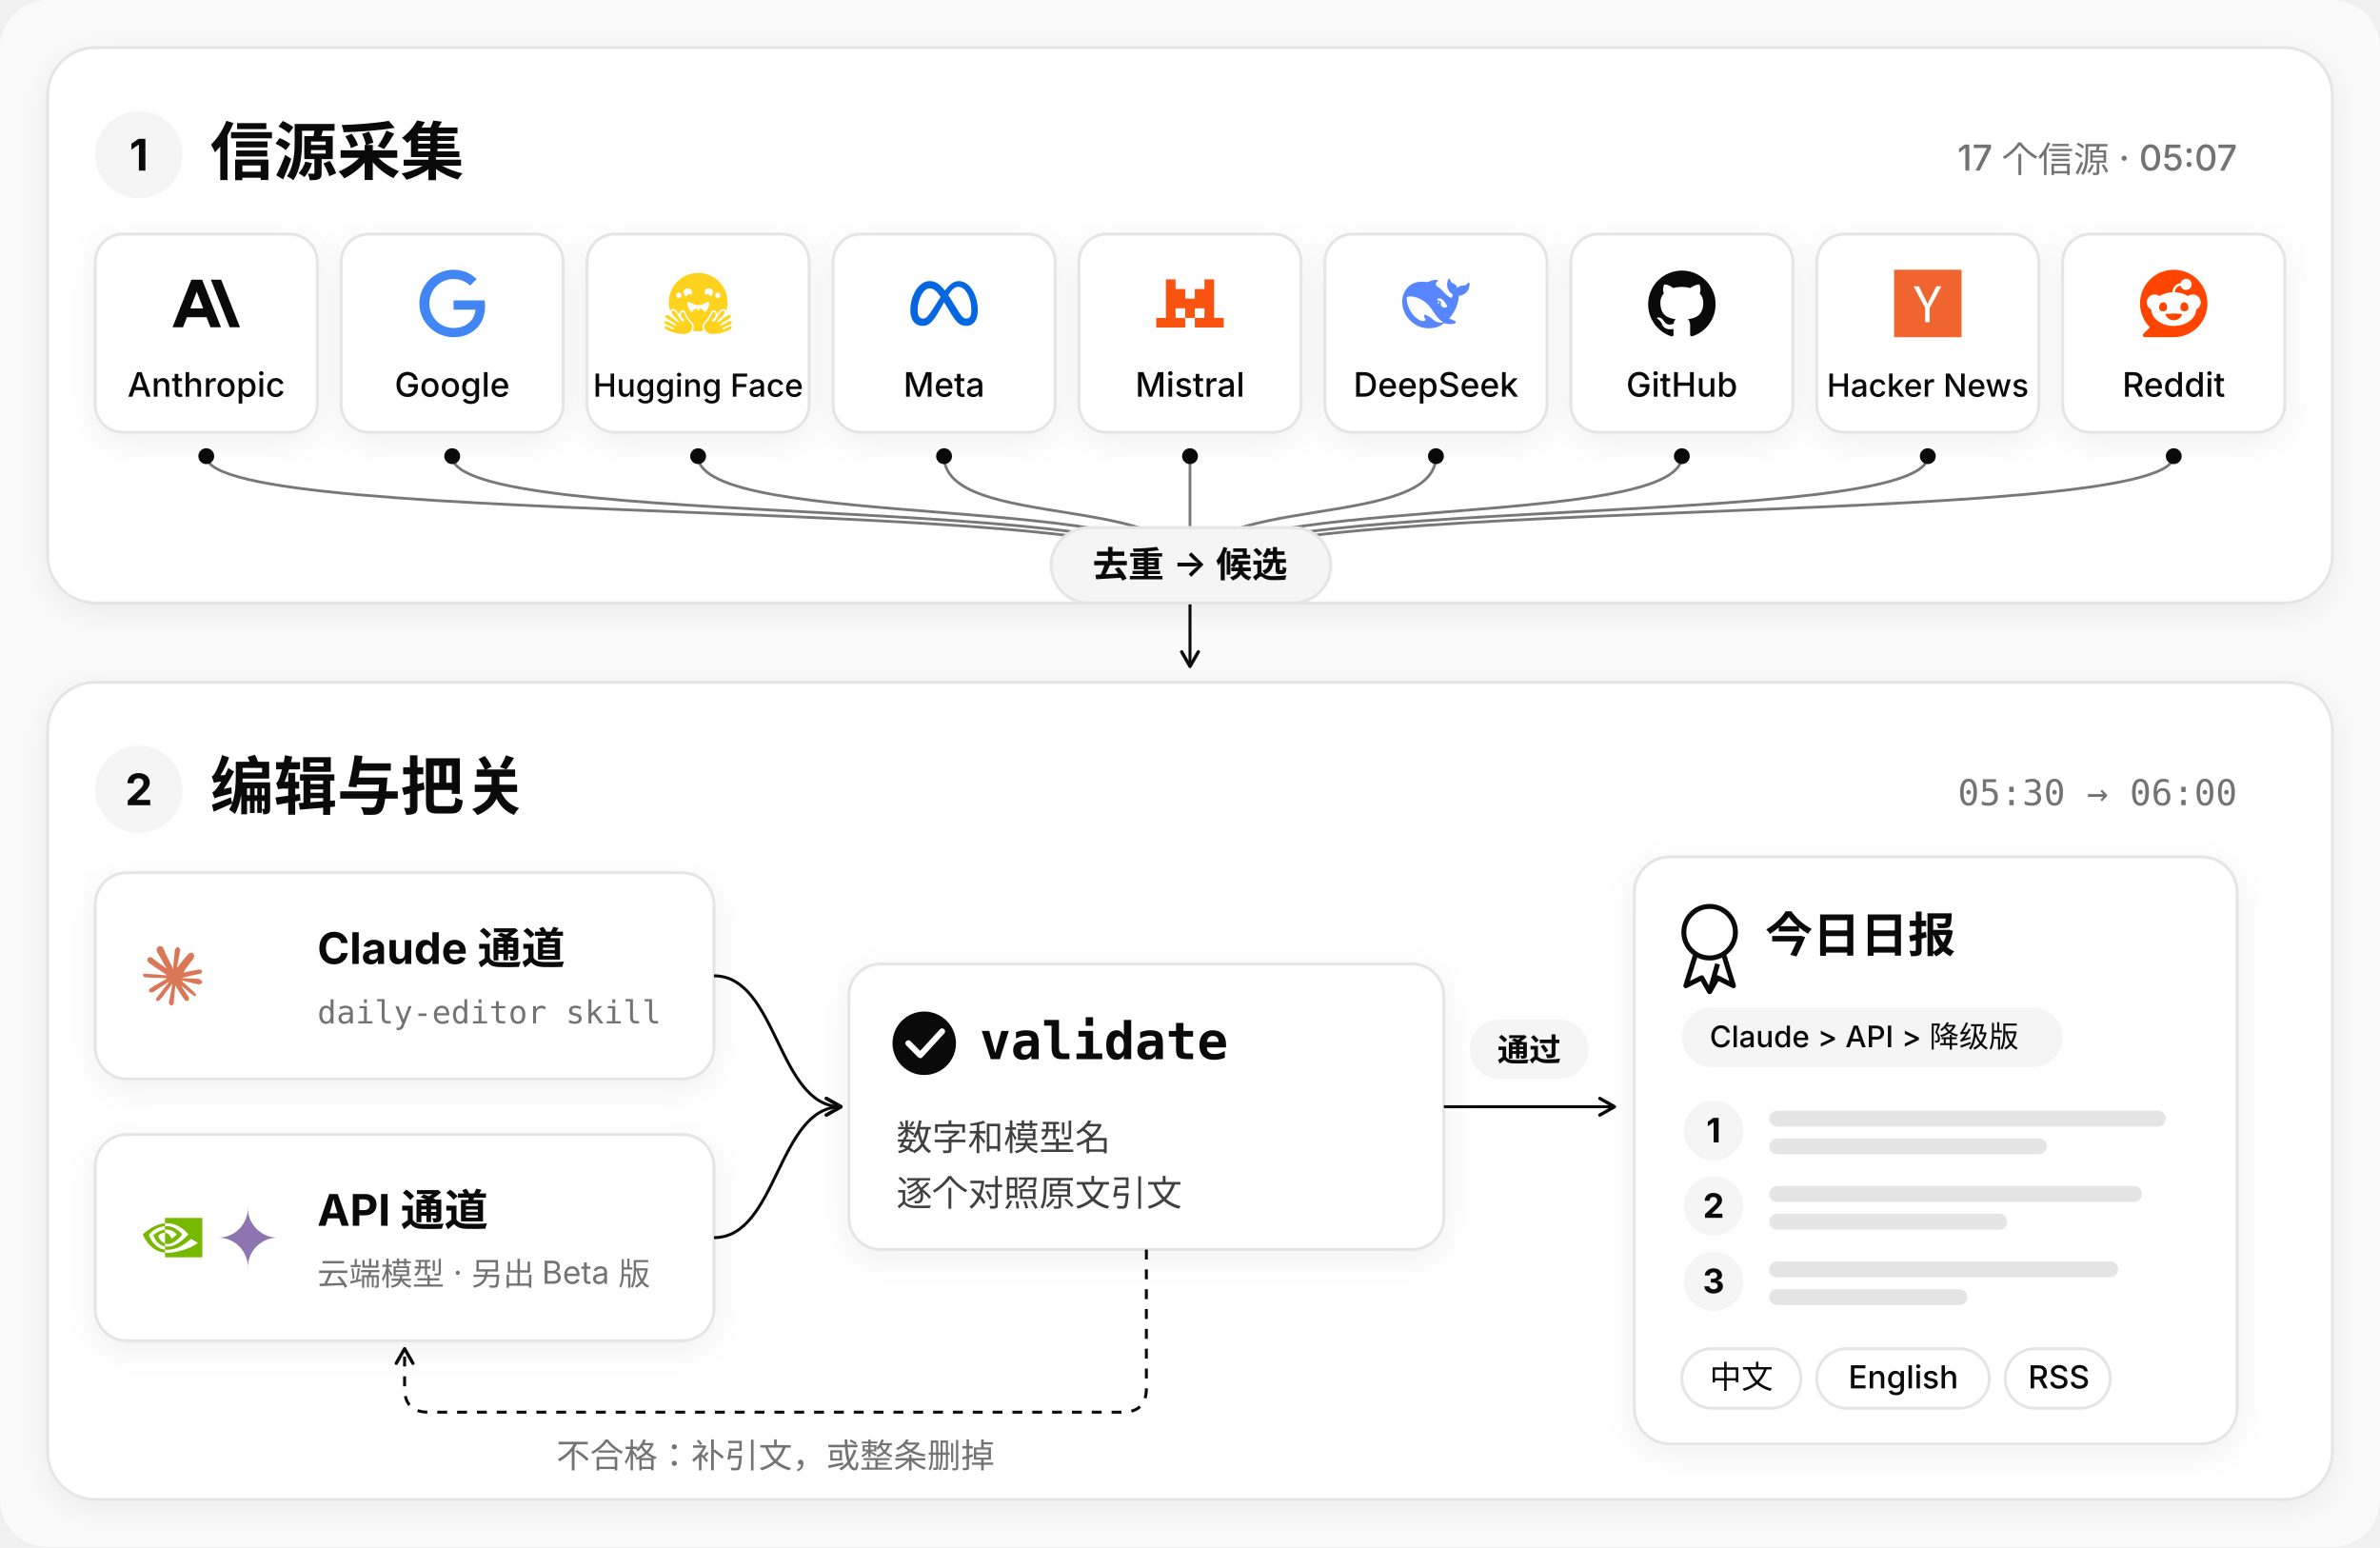
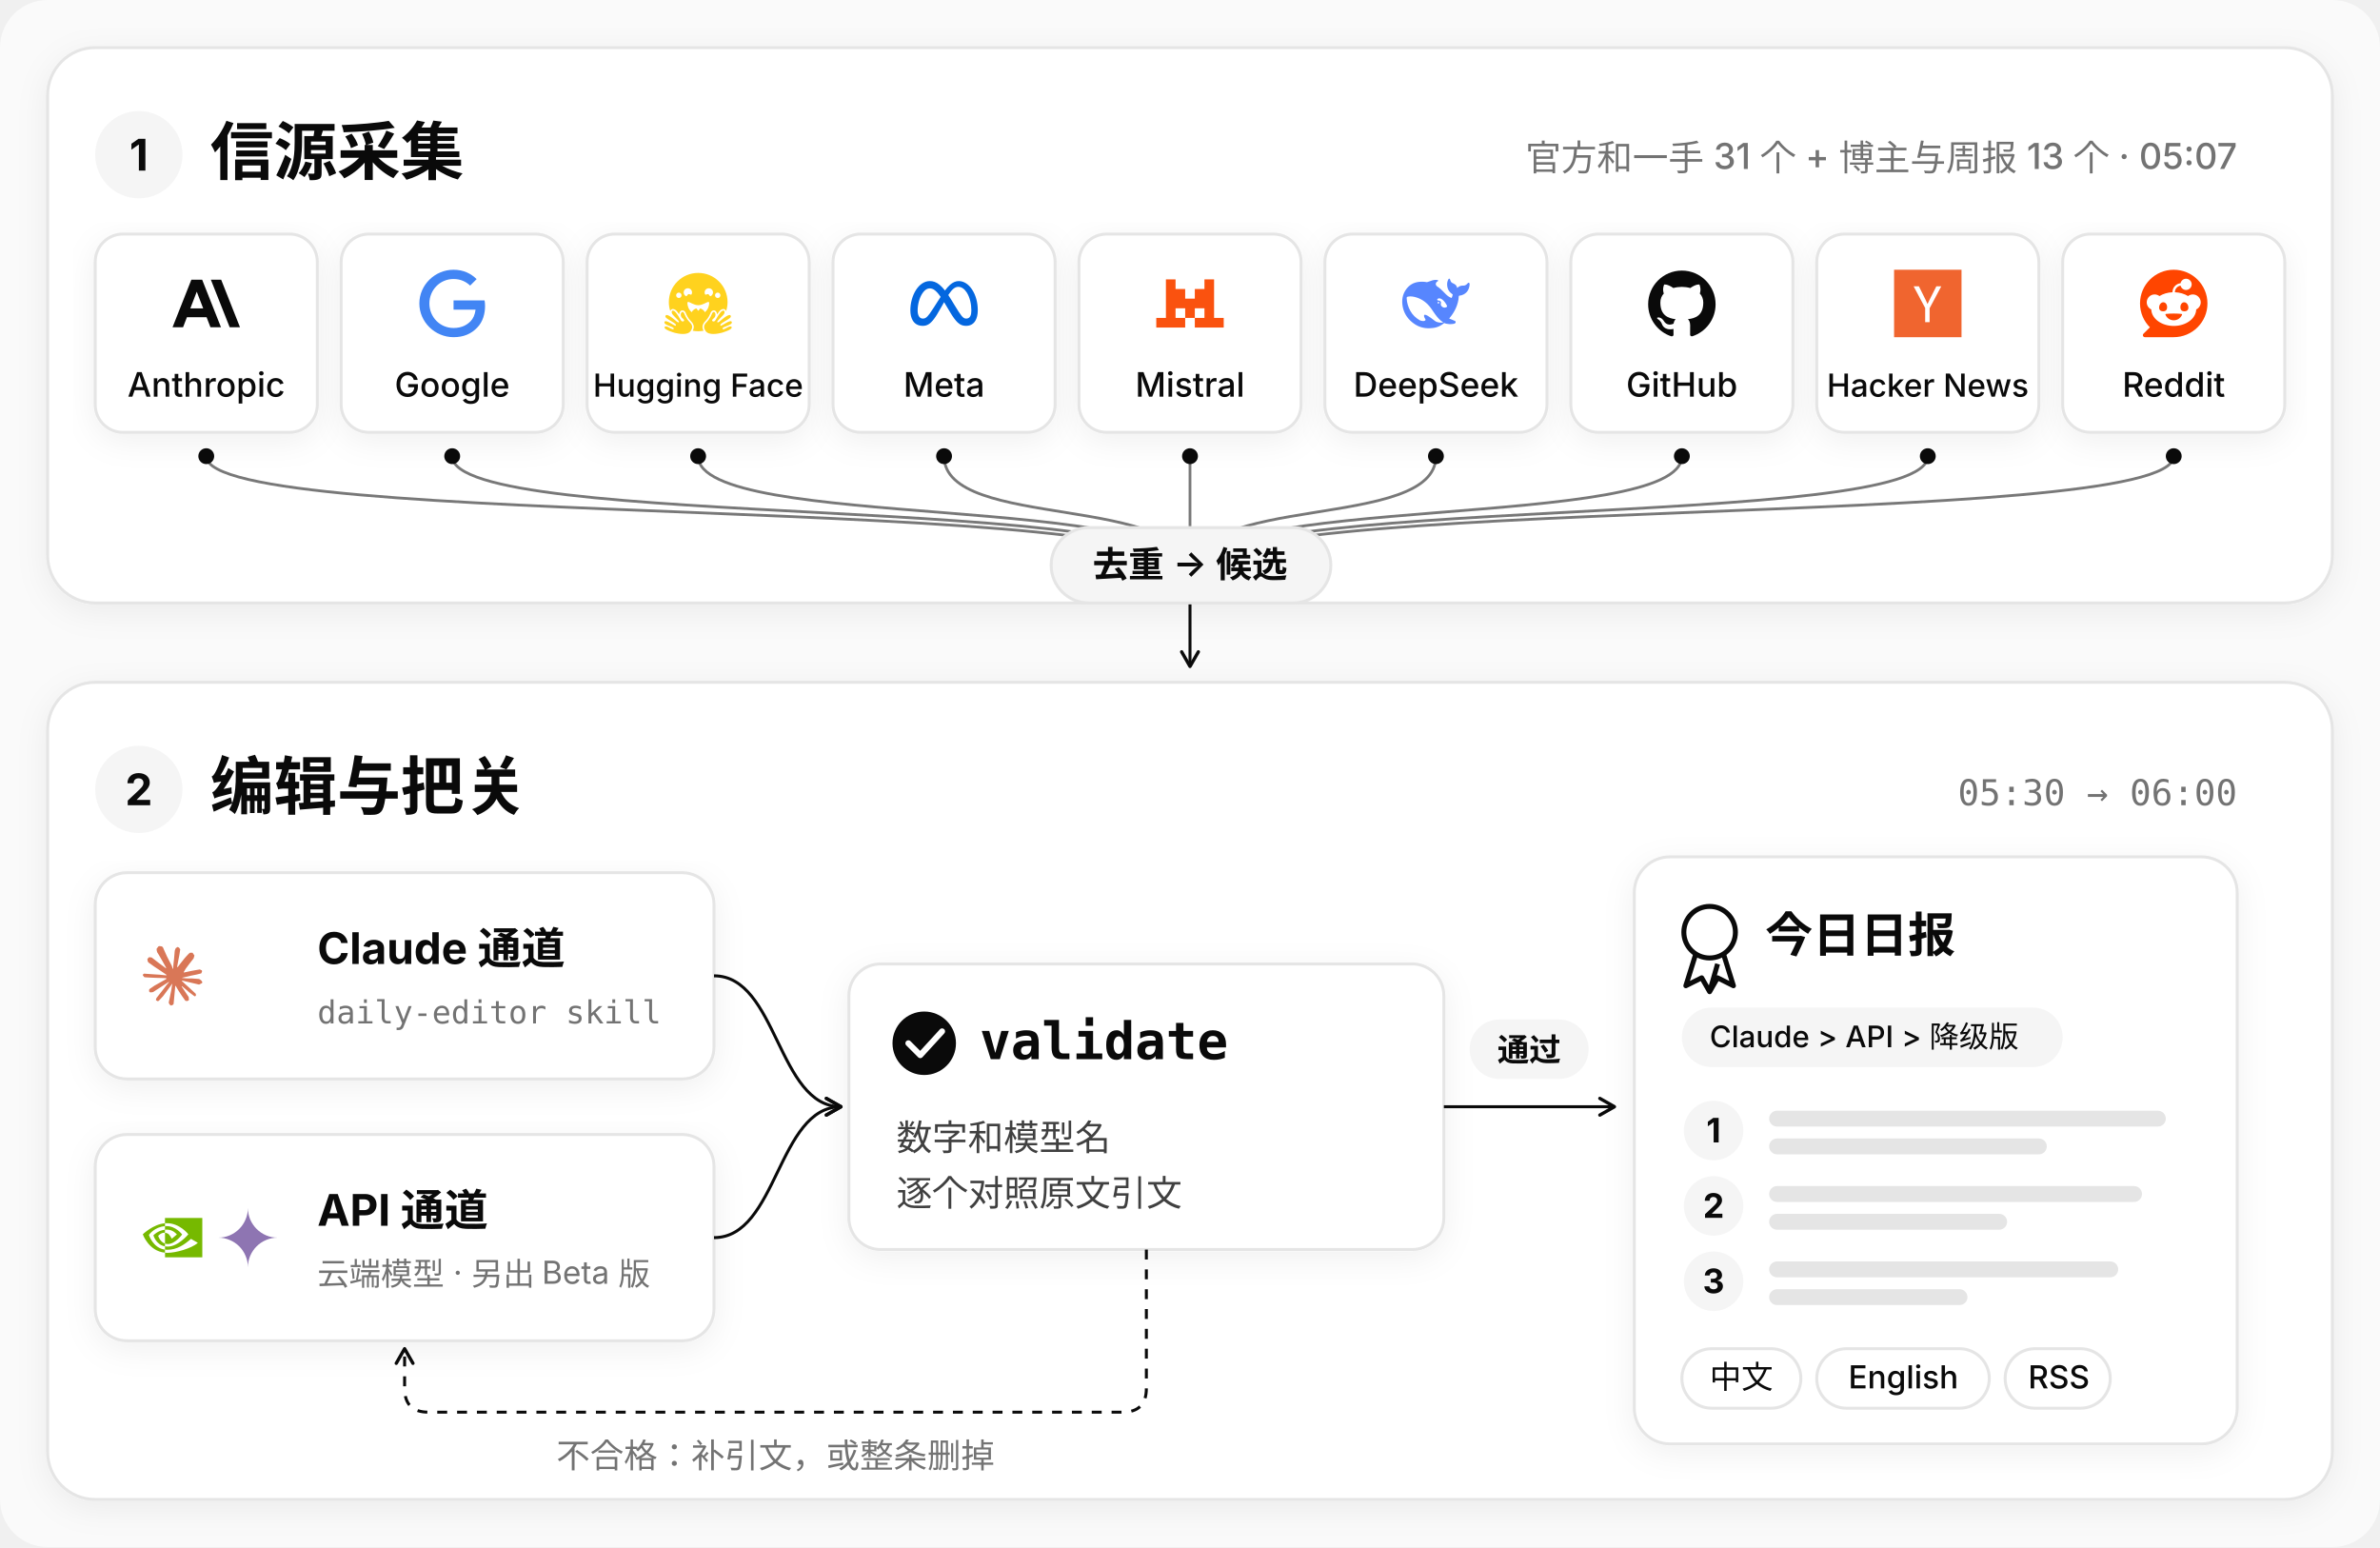
<svg xmlns="http://www.w3.org/2000/svg" width="1200" height="780" viewBox="0 0 1200 780" role="img" aria-labelledby="title desc">
  <defs>
    <filter id="shadow" x="-10%" y="-10%" width="120%" height="140%">
      <feDropShadow dx="0" dy="4" stdDeviation="8" flood-color="#000" flood-opacity="0.06" />
    </filter>
    <marker id="arrow" viewBox="0 0 10 10" refX="8" refY="5" markerWidth="7" markerHeight="7" orient="auto-start-reverse">
      <path d="M1 1 L8 5 L1 9" fill="none" stroke="#0A0A0A" stroke-width="1.6" stroke-linecap="round" stroke-linejoin="round" />
    </marker>
  </defs>
  <rect width="1200" height="780" rx="24" fill="#FAFAFA" />
  <rect x="24" y="24" width="1152" height="280" rx="24" fill="#FFFFFF" stroke="#E5E5E5" stroke-width="1.5" filter="url(#shadow)" />
  <circle cx="70" cy="78" r="22" fill="#F5F5F5" />
  <text x="70" y="86" font-family="-apple-system, BlinkMacSystemFont, 'Segoe UI', 'PingFang SC', 'Hiragino Sans GB', 'Microsoft YaHei', 'Noto Sans SC', sans-serif" font-size="22" font-weight="700" fill="#0A0A0A" text-anchor="middle">1</text>
  <text x="106" y="88" font-family="-apple-system, BlinkMacSystemFont, 'Segoe UI', 'PingFang SC', 'Hiragino Sans GB', 'Microsoft YaHei', 'Noto Sans SC', sans-serif" font-size="32" font-weight="700" fill="#0A0A0A" text-anchor="start">信源采集</text>
-   <text x="1128" y="86" font-family="-apple-system, BlinkMacSystemFont, 'Segoe UI', 'PingFang SC', 'Hiragino Sans GB', 'Microsoft YaHei', 'Noto Sans SC', sans-serif" font-size="18" font-weight="500" fill="#737373" text-anchor="end">17 个信源 · 05:07</text>
+   <text x="1128" y="86" font-family="-apple-system, BlinkMacSystemFont, 'Segoe UI', 'PingFang SC', 'Hiragino Sans GB', 'Microsoft YaHei', 'Noto Sans SC', sans-serif" font-size="18" font-weight="500" fill="#737373" text-anchor="end">官方和一手 31 个 + 博主与周报 13 个 · 05:07</text>
  <rect x="48" y="118" width="112" height="100" rx="14" fill="#FFFFFF" stroke="#E5E5E5" stroke-width="1.5" filter="url(#shadow)" />
  <path transform="translate(87.0 136) scale(1.41667)" fill="#0A0A0A" d="M17.304 3.541h-3.672l6.696 16.918H24Zm-10.608 0L0 20.459h3.744l1.369-3.553h7.005l1.369 3.553h3.744L10.536 3.541Zm-.371 10.223 2.291-5.946 2.291 5.946Z" />
  <text x="104.0" y="200" font-family="-apple-system, BlinkMacSystemFont, 'Segoe UI', 'PingFang SC', 'Hiragino Sans GB', 'Microsoft YaHei', 'Noto Sans SC', sans-serif" font-size="17" font-weight="500" fill="#0A0A0A" text-anchor="middle">Anthropic</text>
  <circle cx="104.0" cy="230" r="4" fill="#0A0A0A" />
  <path d="M104.0 230 C104.0 268 600 248 600 290" fill="none" stroke="#0A0A0A" stroke-width="1.4" opacity="0.55" />
  <rect x="172" y="118" width="112" height="100" rx="14" fill="#FFFFFF" stroke="#E5E5E5" stroke-width="1.5" filter="url(#shadow)" />
  <path transform="translate(211.0 136) scale(1.41667)" fill="#4285F4" d="M12.48 10.92v3.28h7.84c-.24 1.84-.853 3.187-1.787 4.133-1.147 1.147-2.933 2.4-6.053 2.4-4.827 0-8.6-3.893-8.6-8.72s3.773-8.72 8.6-8.72c2.6 0 4.507 1.027 5.907 2.347l2.307-2.307C18.747 1.44 16.133 0 12.48 0 5.867 0 .307 5.387.307 12s5.56 12 12.173 12c3.573 0 6.267-1.173 8.373-3.36 2.16-2.16 2.84-5.213 2.84-7.667 0-.76-.053-1.467-.173-2.053H12.48z" />
  <text x="228.0" y="200" font-family="-apple-system, BlinkMacSystemFont, 'Segoe UI', 'PingFang SC', 'Hiragino Sans GB', 'Microsoft YaHei', 'Noto Sans SC', sans-serif" font-size="17" font-weight="500" fill="#0A0A0A" text-anchor="middle">Google</text>
  <circle cx="228.0" cy="230" r="4" fill="#0A0A0A" />
  <path d="M228.0 230 C228.0 268 600 248 600 290" fill="none" stroke="#0A0A0A" stroke-width="1.4" opacity="0.55" />
  <rect x="296" y="118" width="112" height="100" rx="14" fill="#FFFFFF" stroke="#E5E5E5" stroke-width="1.5" filter="url(#shadow)" />
  <path transform="translate(335.0 136) scale(1.41667)" fill="#FFD21E" d="M12.025 1.13c-5.77 0-10.449 4.647-10.449 10.378 0 1.112.178 2.181.503 3.185.064-.222.203-.444.416-.577a.96.96 0 0 1 .524-.15c.293 0 .584.124.84.284.278.173.48.408.71.694.226.282.458.611.684.951v-.014c.017-.324.106-.622.264-.874s.403-.487.762-.543c.3-.047.596.06.787.203s.31.313.4.467c.15.257.212.468.233.542.01.026.653 1.552 1.657 2.54.616.605 1.01 1.223 1.082 1.912.055.537-.096 1.059-.38 1.572.637.121 1.294.187 1.967.187.657 0 1.298-.063 1.921-.178-.287-.517-.44-1.041-.384-1.581.07-.69.465-1.307 1.081-1.913 1.004-.987 1.647-2.513 1.657-2.539.021-.074.083-.285.233-.542.09-.154.208-.323.4-.467a1.08 1.08 0 0 1 .787-.203c.359.056.604.29.762.543s.247.55.265.874v.015c.225-.34.457-.67.683-.952.23-.286.432-.52.71-.694.257-.16.547-.284.84-.285a.97.97 0 0 1 .524.151c.228.143.373.388.43.625l.006.04a10.3 10.3 0 0 0 .534-3.273c0-5.731-4.678-10.378-10.449-10.378M8.327 6.583a1.5 1.5 0 0 1 .713.174 1.487 1.487 0 0 1 .617 2.013c-.183.343-.762-.214-1.102-.094-.38.134-.532.914-.917.71a1.487 1.487 0 0 1 .69-2.803m7.486 0a1.487 1.487 0 0 1 .689 2.803c-.385.204-.536-.576-.916-.71-.34-.12-.92.437-1.103.094a1.487 1.487 0 0 1 .617-2.013 1.5 1.5 0 0 1 .713-.174m-10.68 1.55a.96.96 0 1 1 0 1.921.96.96 0 0 1 0-1.92m13.838 0a.96.96 0 1 1 0 1.92.96.96 0 0 1 0-1.92M8.489 11.458c.588.01 1.965 1.157 3.572 1.164 1.607-.007 2.984-1.155 3.572-1.164.196-.003.305.12.305.454 0 .886-.424 2.328-1.563 3.202-.22-.756-1.396-1.366-1.63-1.32q-.011.001-.02.006l-.044.026-.01.008-.03.024q-.018.017-.035.036l-.032.04a1 1 0 0 0-.058.09l-.014.025q-.049.088-.11.19a1 1 0 0 1-.083.116 1.2 1.2 0 0 1-.173.18q-.035.029-.075.058a1.3 1.3 0 0 1-.251-.243 1 1 0 0 1-.076-.107c-.124-.193-.177-.363-.337-.444-.034-.016-.104-.008-.2.022q-.094.03-.216.087-.06.028-.125.063l-.13.074q-.067.04-.136.086a3 3 0 0 0-.135.096 3 3 0 0 0-.26.219 2 2 0 0 0-.12.121 2 2 0 0 0-.106.128l-.002.002a2 2 0 0 0-.09.132l-.001.001a1.2 1.2 0 0 0-.105.212q-.013.036-.024.073c-1.139-.875-1.563-2.317-1.563-3.203 0-.334.109-.457.305-.454m.836 10.354c.824-1.19.766-2.082-.365-3.194-1.13-1.112-1.789-2.738-1.789-2.738s-.246-.945-.806-.858-.97 1.499.202 2.362c1.173.864-.233 1.45-.685.64-.45-.812-1.683-2.896-2.322-3.295s-1.089-.175-.938.647 2.822 2.813 2.562 3.244-1.176-.506-1.176-.506-2.866-2.567-3.49-1.898.473 1.23 2.037 2.16c1.564.932 1.686 1.178 1.464 1.53s-3.675-2.511-4-1.297c-.323 1.214 3.524 1.567 3.287 2.405-.238.839-2.71-1.587-3.216-.642-.506.946 3.49 2.056 3.522 2.064 1.29.33 4.568 1.028 5.713-.624m5.349 0c-.824-1.19-.766-2.082.365-3.194 1.13-1.112 1.789-2.738 1.789-2.738s.246-.945.806-.858.97 1.499-.202 2.362c-1.173.864.233 1.45.685.64.451-.812 1.683-2.896 2.322-3.295s1.089-.175.938.647-2.822 2.813-2.562 3.244 1.176-.506 1.176-.506 2.866-2.567 3.49-1.898-.473 1.23-2.037 2.16c-1.564.932-1.686 1.178-1.464 1.53s3.675-2.511 4-1.297c.323 1.214-3.524 1.567-3.287 2.405.238.839 2.71-1.587 3.216-.642.506.946-3.49 2.056-3.522 2.064-1.29.33-4.568 1.028-5.713-.624" />
  <text x="352.0" y="200" font-family="-apple-system, BlinkMacSystemFont, 'Segoe UI', 'PingFang SC', 'Hiragino Sans GB', 'Microsoft YaHei', 'Noto Sans SC', sans-serif" font-size="16" font-weight="500" fill="#0A0A0A" text-anchor="middle">Hugging Face</text>
  <circle cx="352.0" cy="230" r="4" fill="#0A0A0A" />
  <path d="M352.0 230 C352.0 268 600 248 600 290" fill="none" stroke="#0A0A0A" stroke-width="1.4" opacity="0.55" />
  <rect x="420" y="118" width="112" height="100" rx="14" fill="#FFFFFF" stroke="#E5E5E5" stroke-width="1.5" filter="url(#shadow)" />
  <path transform="translate(459.0 136) scale(1.41667)" fill="#0467DF" d="M6.915 4.03c-1.968 0-3.683 1.28-4.871 3.113C.704 9.208 0 11.883 0 14.449c0 .706.07 1.369.21 1.973a6.624 6.624 0 0 0 .265.86 5.297 5.297 0 0 0 .371.761c.696 1.159 1.818 1.927 3.593 1.927 1.497 0 2.633-.671 3.965-2.444.76-1.012 1.144-1.626 2.663-4.32l.756-1.339.186-.325c.061.1.121.196.183.3l2.152 3.595c.724 1.21 1.665 2.556 2.47 3.314 1.046.987 1.992 1.22 3.06 1.22 1.075 0 1.876-.355 2.455-.843a3.743 3.743 0 0 0 .81-.973c.542-.939.861-2.127.861-3.745 0-2.72-.681-5.357-2.084-7.45-1.282-1.912-2.957-2.93-4.716-2.93-1.047 0-2.088.467-3.053 1.308-.652.57-1.257 1.29-1.82 2.05-.69-.875-1.335-1.547-1.958-2.056-1.182-.966-2.315-1.303-3.454-1.303zm10.16 2.053c1.147 0 2.188.758 2.992 1.999 1.132 1.748 1.647 4.195 1.647 6.4 0 1.548-.368 2.9-1.839 2.9-.58 0-1.027-.23-1.664-1.004-.496-.601-1.343-1.878-2.832-4.358l-.617-1.028a44.908 44.908 0 0 0-1.255-1.98c.07-.109.141-.224.211-.327 1.12-1.667 2.118-2.602 3.358-2.602zm-10.201.553c1.265 0 2.058.791 2.675 1.446.307.327.737.871 1.234 1.579l-1.02 1.566c-.757 1.163-1.882 3.017-2.837 4.338-1.191 1.649-1.81 1.817-2.486 1.817-.524 0-1.038-.237-1.383-.794-.263-.426-.464-1.13-.464-2.046 0-2.221.63-4.535 1.66-6.088.454-.687.964-1.226 1.533-1.533a2.264 2.264 0 0 1 1.088-.285z" />
  <text x="476.0" y="200" font-family="-apple-system, BlinkMacSystemFont, 'Segoe UI', 'PingFang SC', 'Hiragino Sans GB', 'Microsoft YaHei', 'Noto Sans SC', sans-serif" font-size="17" font-weight="500" fill="#0A0A0A" text-anchor="middle">Meta</text>
  <circle cx="476.0" cy="230" r="4" fill="#0A0A0A" />
  <path d="M476.0 230 C476.0 268 600 248 600 290" fill="none" stroke="#0A0A0A" stroke-width="1.4" opacity="0.55" />
  <rect x="544" y="118" width="112" height="100" rx="14" fill="#FFFFFF" stroke="#E5E5E5" stroke-width="1.5" filter="url(#shadow)" />
  <path transform="translate(583.0 136) scale(1.41667)" fill="#FA520F" d="M17.143 3.429v3.428h-3.429v3.429h-3.428V6.857H6.857V3.43H3.43v13.714H0v3.428h10.286v-3.428H6.857v-3.429h3.429v3.429h3.429v-3.429h3.428v3.429h-3.428v3.428H24v-3.428h-3.43V3.429z" />
  <text x="600.0" y="200" font-family="-apple-system, BlinkMacSystemFont, 'Segoe UI', 'PingFang SC', 'Hiragino Sans GB', 'Microsoft YaHei', 'Noto Sans SC', sans-serif" font-size="17" font-weight="500" fill="#0A0A0A" text-anchor="middle">Mistral</text>
  <circle cx="600.0" cy="230" r="4" fill="#0A0A0A" />
  <path d="M600.0 230 C600.0 268 600 248 600 290" fill="none" stroke="#0A0A0A" stroke-width="1.4" opacity="0.55" />
  <rect x="668" y="118" width="112" height="100" rx="14" fill="#FFFFFF" stroke="#E5E5E5" stroke-width="1.5" filter="url(#shadow)" />
  <path transform="translate(707.0 136) scale(1.41667)" fill="#5786FE" d="M23.748 4.651c-.254-.124-.364.113-.512.233-.051.04-.094.09-.137.137-.372.397-.806.657-1.373.626-.829-.046-1.537.214-2.163.848-.133-.782-.575-1.248-1.247-1.548-.352-.155-.708-.311-.955-.65-.172-.24-.219-.509-.305-.774-.055-.16-.11-.323-.293-.35-.2-.031-.278.136-.356.276-.313.572-.434 1.202-.422 1.84.027 1.436.633 2.58 1.838 3.393.137.094.172.187.129.323-.082.28-.18.553-.266.833-.055.179-.137.218-.328.14a5.5 5.5 0 0 1-1.737-1.179c-.857-.828-1.631-1.743-2.597-2.46a12 12 0 0 0-.689-.47c-.985-.957.13-1.743.387-1.836.27-.098.094-.433-.778-.428-.872.003-1.67.295-2.687.685a3 3 0 0 1-.465.136 9.6 9.6 0 0 0-2.883-.101c-1.885.21-3.39 1.1-4.497 2.622C.082 8.776-.231 10.854.152 13.02c.403 2.284 1.568 4.175 3.36 5.653 1.857 1.533 3.997 2.284 6.438 2.14 1.482-.085 3.132-.284 4.994-1.86.47.234.962.328 1.78.398.629.058 1.235-.031 1.705-.129.735-.155.684-.836.418-.961-2.155-1.004-1.682-.595-2.112-.926 1.095-1.295 2.768-3.598 3.284-6.733.05-.346.115-.834.108-1.114-.004-.171.035-.238.23-.257a4.2 4.2 0 0 0 1.545-.475c1.397-.763 1.96-2.016 2.093-3.517.02-.23-.004-.467-.247-.588M11.58 18.168c-2.088-1.642-3.101-2.183-3.52-2.16-.39.024-.32.472-.234.763.09.288.207.487.371.74.114.167.192.416-.113.603-.673.416-1.842-.14-1.897-.168-1.361-.801-2.5-1.86-3.301-3.306-.775-1.393-1.225-2.888-1.299-4.482-.02-.385.094-.522.477-.592a4.7 4.7 0 0 1 1.53-.038c2.131.311 3.946 1.264 5.467 2.774.868.86 1.525 1.887 2.202 2.89.72 1.066 1.494 2.082 2.48 2.915.348.291.626.513.892.677-.802.09-2.14.109-3.055-.615zm1.001-6.44a.306.306 0 0 1 .415-.287.3.3 0 0 1 .113.074.3.3 0 0 1 .086.214c0 .17-.136.307-.308.307a.303.303 0 0 1-.306-.307m3.11 1.596c-.2.081-.4.151-.591.16a1.25 1.25 0 0 1-.798-.254c-.274-.23-.47-.358-.551-.758a1.7 1.7 0 0 1 .015-.588c.07-.327-.007-.537-.238-.727-.188-.156-.426-.199-.689-.199a.6.6 0 0 1-.254-.078.253.253 0 0 1-.114-.358 1 1 0 0 1 .192-.21c.356-.202.767-.136 1.146.016.352.144.618.408 1.001.782.392.451.462.576.685.915.176.264.336.536.446.848.066.194-.02.353-.25.45" />
  <text x="724.0" y="200" font-family="-apple-system, BlinkMacSystemFont, 'Segoe UI', 'PingFang SC', 'Hiragino Sans GB', 'Microsoft YaHei', 'Noto Sans SC', sans-serif" font-size="17" font-weight="500" fill="#0A0A0A" text-anchor="middle">DeepSeek</text>
  <circle cx="724.0" cy="230" r="4" fill="#0A0A0A" />
  <path d="M724.0 230 C724.0 268 600 248 600 290" fill="none" stroke="#0A0A0A" stroke-width="1.4" opacity="0.55" />
  <rect x="792" y="118" width="112" height="100" rx="14" fill="#FFFFFF" stroke="#E5E5E5" stroke-width="1.5" filter="url(#shadow)" />
  <path transform="translate(831.0 136) scale(1.41667)" fill="#0A0A0A" d="M12 .297c-6.63 0-12 5.373-12 12 0 5.303 3.438 9.8 8.205 11.385.6.113.82-.258.82-.577 0-.285-.01-1.04-.015-2.04-3.338.724-4.042-1.61-4.042-1.61C4.422 18.07 3.633 17.7 3.633 17.7c-1.087-.744.084-.729.084-.729 1.205.084 1.838 1.236 1.838 1.236 1.07 1.835 2.809 1.305 3.495.998.108-.776.417-1.305.76-1.605-2.665-.3-5.466-1.332-5.466-5.93 0-1.31.465-2.38 1.235-3.22-.135-.303-.54-1.523.105-3.176 0 0 1.005-.322 3.3 1.23.96-.267 1.98-.399 3-.405 1.02.006 2.04.138 3 .405 2.28-1.552 3.285-1.23 3.285-1.23.645 1.653.24 2.873.12 3.176.765.84 1.23 1.91 1.23 3.22 0 4.61-2.805 5.625-5.475 5.92.42.36.81 1.096.81 2.22 0 1.606-.015 2.896-.015 3.286 0 .315.21.69.825.57C20.565 22.092 24 17.592 24 12.297c0-6.627-5.373-12-12-12" />
  <text x="848.0" y="200" font-family="-apple-system, BlinkMacSystemFont, 'Segoe UI', 'PingFang SC', 'Hiragino Sans GB', 'Microsoft YaHei', 'Noto Sans SC', sans-serif" font-size="17" font-weight="500" fill="#0A0A0A" text-anchor="middle">GitHub</text>
  <circle cx="848.0" cy="230" r="4" fill="#0A0A0A" />
  <path d="M848.0 230 C848.0 268 600 248 600 290" fill="none" stroke="#0A0A0A" stroke-width="1.4" opacity="0.55" />
  <rect x="916" y="118" width="112" height="100" rx="14" fill="#FFFFFF" stroke="#E5E5E5" stroke-width="1.5" filter="url(#shadow)" />
  <path transform="translate(955.0 136) scale(1.41667)" fill="#F0652F" d="M0 24V0h24v24H0zM6.951 5.896l4.112 7.708v5.064h1.583v-4.972l4.148-7.799h-1.749l-2.457 4.875c-.372.745-.688 1.434-.688 1.434s-.297-.708-.651-1.434L8.831 5.896h-1.88z" />
  <text x="972.0" y="200" font-family="-apple-system, BlinkMacSystemFont, 'Segoe UI', 'PingFang SC', 'Hiragino Sans GB', 'Microsoft YaHei', 'Noto Sans SC', sans-serif" font-size="16" font-weight="500" fill="#0A0A0A" text-anchor="middle">Hacker News</text>
  <circle cx="972.0" cy="230" r="4" fill="#0A0A0A" />
  <path d="M972.0 230 C972.0 268 600 248 600 290" fill="none" stroke="#0A0A0A" stroke-width="1.4" opacity="0.55" />
  <rect x="1040" y="118" width="112" height="100" rx="14" fill="#FFFFFF" stroke="#E5E5E5" stroke-width="1.5" filter="url(#shadow)" />
  <path transform="translate(1079.0 136) scale(1.41667)" fill="#FF4500" d="M12 0C5.373 0 0 5.373 0 12c0 3.314 1.343 6.314 3.515 8.485l-2.286 2.286C.775 23.225 1.097 24 1.738 24H12c6.627 0 12-5.373 12-12S18.627 0 12 0Zm4.388 3.199c1.104 0 1.999.895 1.999 1.999 0 1.105-.895 2-1.999 2-.946 0-1.739-.657-1.947-1.539v.002c-1.147.162-2.032 1.15-2.032 2.341v.007c1.776.067 3.4.567 4.686 1.363.473-.363 1.064-.58 1.707-.58 1.547 0 2.802 1.254 2.802 2.802 0 1.117-.655 2.081-1.601 2.531-.088 3.256-3.637 5.876-7.997 5.876-4.361 0-7.905-2.617-7.998-5.87-.954-.447-1.614-1.415-1.614-2.538 0-1.548 1.255-2.802 2.803-2.802.645 0 1.239.218 1.712.585 1.275-.79 2.881-1.291 4.64-1.365v-.01c0-1.663 1.263-3.034 2.88-3.207.188-.911.993-1.595 1.959-1.595Zm-8.085 8.376c-.784 0-1.459.78-1.506 1.797-.047 1.016.64 1.429 1.426 1.429.786 0 1.371-.369 1.418-1.385.047-1.017-.553-1.841-1.338-1.841Zm7.406 0c-.786 0-1.385.824-1.338 1.841.047 1.017.634 1.385 1.418 1.385.785 0 1.473-.413 1.426-1.429-.046-1.017-.721-1.797-1.506-1.797Zm-3.703 4.013c-.974 0-1.907.048-2.77.135-.147.015-.241.168-.183.305.483 1.154 1.622 1.964 2.953 1.964 1.33 0 2.47-.81 2.953-1.964.057-.137-.037-.29-.184-.305-.863-.087-1.795-.135-2.769-.135Z" />
  <text x="1096.0" y="200" font-family="-apple-system, BlinkMacSystemFont, 'Segoe UI', 'PingFang SC', 'Hiragino Sans GB', 'Microsoft YaHei', 'Noto Sans SC', sans-serif" font-size="17" font-weight="500" fill="#0A0A0A" text-anchor="middle">Reddit</text>
  <circle cx="1096.0" cy="230" r="4" fill="#0A0A0A" />
  <path d="M1096.0 230 C1096.0 268 600 248 600 290" fill="none" stroke="#0A0A0A" stroke-width="1.4" opacity="0.55" />
  <line x1="600" y1="290" x2="600" y2="336" stroke="#0A0A0A" stroke-width="1.5" marker-end="url(#arrow)" />
  <rect x="530" y="266" width="141" height="38" rx="19" fill="#F5F5F5" stroke="#E5E5E5" stroke-width="1.5" />
  <text x="600" y="291" font-family="-apple-system, BlinkMacSystemFont, 'Segoe UI', 'PingFang SC', 'Hiragino Sans GB', 'Microsoft YaHei', 'Noto Sans SC', sans-serif" font-size="18" font-weight="600" fill="#0A0A0A" text-anchor="middle">去重 → 候选</text>
  <rect x="24" y="344" width="1152" height="412" rx="24" fill="#FFFFFF" stroke="#E5E5E5" stroke-width="1.5" filter="url(#shadow)" />
  <circle cx="70" cy="398" r="22" fill="#F5F5F5" />
  <text x="70" y="406" font-family="-apple-system, BlinkMacSystemFont, 'Segoe UI', 'PingFang SC', 'Hiragino Sans GB', 'Microsoft YaHei', 'Noto Sans SC', sans-serif" font-size="22" font-weight="700" fill="#0A0A0A" text-anchor="middle">2</text>
  <text x="106" y="408" font-family="-apple-system, BlinkMacSystemFont, 'Segoe UI', 'PingFang SC', 'Hiragino Sans GB', 'Microsoft YaHei', 'Noto Sans SC', sans-serif" font-size="32" font-weight="700" fill="#0A0A0A" text-anchor="start">编辑与把关</text>
  <text x="1128" y="406" font-family="ui-monospace, SFMono-Regular, Menlo, Consolas, monospace" font-size="18" font-weight="500" fill="#737373" text-anchor="end">05:30 → 06:00</text>
  <rect x="48" y="440" width="312" height="104" rx="16" fill="#FFFFFF" stroke="#E5E5E5" stroke-width="1.5" filter="url(#shadow)" />
  <path transform="translate(72 477) scale(1.25)" fill="#D97757" d="m4.714 15.956 4.717-2.647.079-.231-.079-.128h-.231l-.789-.049-2.696-.073-2.337-.097-2.265-.121-.571-.121-.534-.704.055-.352.48-.322.686.061 1.518.103 2.277.158 1.651.097 2.447.255h.389l.055-.158-.134-.097-.103-.097L6.973 9.836l-2.55-1.688-1.336-.971-.723-.492-.364-.461-.158-1.008.656-.723.88.061.225.061.892.686 1.906 1.475 2.489 1.834.364.303.146-.103.018-.073-.164-.273-1.354-2.447-1.445-2.489-.643-1.032-.17-.619c-.061-.255-.103-.467-.103-.729L6.287.134 6.7 0l.996.134.419.364.619 1.415 1.002 2.228 1.554 3.03.455.898.243.832.091.255h.158v-.146l.128-1.706.237-2.095.231-2.696.079-.759.376-.911.747-.492.583.279.48.686-.067.443-.285 1.852-.559 2.902-.364 1.943h.212l.243-.243.984-1.305 1.651-2.064.729-.82.85-.905.546-.431h1.032l.759 1.129-.34 1.166-1.062 1.348-.88 1.141-1.263 1.7-.789 1.36.073.109.188-.018 2.853-.607 1.542-.279 1.84-.316.832.389.091.395-.328.807-1.967.486-2.307.461-3.436.814-.043.03.049.061 1.548.146.662.036h1.621l3.018.225.789.522.474.638-.079.486-1.214.619-1.639-.389-3.825-.911-1.311-.328h-.182v.109l1.093 1.069 2.003 1.809 2.507 2.331.128.577-.322.455-.34-.049-2.204-1.657-.85-.747-1.925-1.621h-.128v.17l.443.65 2.344 3.521.121 1.081-.17.352-.607.212-.668-.121-1.372-1.925L14.38 17.959l-1.141-1.943-.14.079-.674 7.255-.316.37-.729.279-.607-.461-.322-.747.322-1.475.389-1.925.316-1.53.285-1.9.17-.631-.012-.043-.14.018-1.433 1.967-2.18 2.945-1.724 1.846-.413.164-.716-.37.067-.662.401-.589 2.386-3.036 1.439-1.882.929-1.087-.006-.158h-.055l-6.338 4.116-1.129.146-.486-.455.061-.747.231-.243 1.906-1.311Z" />
  <text x="160" y="486" font-family="-apple-system, BlinkMacSystemFont, 'Segoe UI', 'PingFang SC', 'Hiragino Sans GB', 'Microsoft YaHei', 'Noto Sans SC', sans-serif" font-size="22" font-weight="700" fill="#0A0A0A" text-anchor="start">Claude 通道</text>
  <text x="160" y="516" font-family="ui-monospace, SFMono-Regular, Menlo, Consolas, monospace" font-size="16" font-weight="400" fill="#737373" text-anchor="start">daily-editor skill</text>
  <rect x="48" y="572" width="312" height="104" rx="16" fill="#FFFFFF" stroke="#E5E5E5" stroke-width="1.5" filter="url(#shadow)" />
  <path transform="translate(72 609) scale(1.25)" fill="#76B900" d="M8.948 8.798v-1.43a6.7 6.7 0 0 1 .424-.018c3.922-.124 6.493 3.374 6.493 3.374s-2.774 3.851-5.75 3.851c-.398 0-.787-.062-1.158-.185v-4.346c1.528.185 1.837.857 2.747 2.385l2.04-1.714s-1.492-1.952-4-1.952a6.016 6.016 0 0 0-.796.035m0-4.735v2.138l.424-.027c5.45-.185 9.01 4.47 9.01 4.47s-4.08 4.964-8.33 4.964c-.37 0-.733-.035-1.095-.097v1.325c.3.035.61.062.91.062 3.957 0 6.82-2.023 9.593-4.408.459.371 2.34 1.263 2.73 1.652-2.633 2.208-8.772 3.984-12.253 3.984-.335 0-.653-.018-.971-.053v1.864H24V4.063zm0 10.326v1.131c-3.657-.654-4.673-4.46-4.673-4.46s1.758-1.944 4.673-2.262v1.237H8.94c-1.528-.186-2.73 1.245-2.73 1.245s.68 2.412 2.739 3.11M2.456 10.9s2.164-3.197 6.5-3.533V6.201C4.153 6.59 0 10.653 0 10.653s2.35 6.802 8.948 7.42v-1.237c-4.84-.6-6.492-5.936-6.492-5.936z" />
  <path transform="translate(110 609) scale(1.25)" fill="#8E75B2" d="M11.04 19.32Q12 21.51 12 24q0-2.49.93-4.68.96-2.19 2.58-3.81t3.81-2.55Q21.51 12 24 12q-2.49 0-4.68-.93a12.3 12.3 0 0 1-3.81-2.58 12.3 12.3 0 0 1-2.58-3.81Q12 2.49 12 0q0 2.49-.96 4.68-.93 2.19-2.55 3.81a12.3 12.3 0 0 1-3.81 2.58Q2.49 12 0 12q2.49 0 4.68.96 2.19.93 3.81 2.55t2.55 3.81" />
  <text x="160" y="618" font-family="-apple-system, BlinkMacSystemFont, 'Segoe UI', 'PingFang SC', 'Hiragino Sans GB', 'Microsoft YaHei', 'Noto Sans SC', sans-serif" font-size="22" font-weight="700" fill="#0A0A0A" text-anchor="start">API 通道</text>
  <text x="160" y="648" font-family="-apple-system, BlinkMacSystemFont, 'Segoe UI', 'PingFang SC', 'Hiragino Sans GB', 'Microsoft YaHei', 'Noto Sans SC', sans-serif" font-size="16" font-weight="400" fill="#737373" text-anchor="start">云端模型 · 另出 Beta 版</text>
  <path d="M360 492 C392 492 392 558 424 558" fill="none" stroke="#0A0A0A" stroke-width="1.5" marker-end="url(#arrow)" />
  <path d="M360 624 C392 624 392 558 424 558" fill="none" stroke="#0A0A0A" stroke-width="1.5" marker-end="url(#arrow)" />
  <rect x="428" y="486" width="300" height="144" rx="16" fill="#FFFFFF" stroke="#E5E5E5" stroke-width="1.5" filter="url(#shadow)" />
  <circle cx="466" cy="526" r="16" fill="#0A0A0A" />
  <path d="M458 526 l6 6 l11 -12" fill="none" stroke="#FFFFFF" stroke-width="3" stroke-linecap="round" stroke-linejoin="round" />
  <text x="494" y="534" font-family="ui-monospace, SFMono-Regular, Menlo, Consolas, monospace" font-size="26" font-weight="700" fill="#0A0A0A" text-anchor="start">validate</text>
  <text x="452" y="580" font-family="-apple-system, BlinkMacSystemFont, 'Segoe UI', 'PingFang SC', 'Hiragino Sans GB', 'Microsoft YaHei', 'Noto Sans SC', sans-serif" font-size="18" font-weight="400" fill="#404040" text-anchor="start">数字和模型名</text>
  <text x="452" y="608" font-family="-apple-system, BlinkMacSystemFont, 'Segoe UI', 'PingFang SC', 'Hiragino Sans GB', 'Microsoft YaHei', 'Noto Sans SC', sans-serif" font-size="18" font-weight="400" fill="#404040" text-anchor="start">逐个对照原文引文</text>
  <path d="M578 630 L578 700 Q578 712 566 712 L216 712 Q204 712 204 700 L204 680" fill="none" stroke="#0A0A0A" stroke-width="1.5" stroke-dasharray="5 5" marker-end="url(#arrow)" />
  <text x="391" y="740" font-family="-apple-system, BlinkMacSystemFont, 'Segoe UI', 'PingFang SC', 'Hiragino Sans GB', 'Microsoft YaHei', 'Noto Sans SC', sans-serif" font-size="17" font-weight="500" fill="#737373" text-anchor="middle">不合格：补引文，或整条删掉</text>
  <line x1="728" y1="558" x2="814" y2="558" stroke="#0A0A0A" stroke-width="1.5" marker-end="url(#arrow)" />
  <rect x="741" y="514" width="60" height="30" rx="15" fill="#F5F5F5" />
  <text x="771" y="535" font-family="-apple-system, BlinkMacSystemFont, 'Segoe UI', 'PingFang SC', 'Hiragino Sans GB', 'Microsoft YaHei', 'Noto Sans SC', sans-serif" font-size="16" font-weight="600" fill="#0A0A0A" text-anchor="middle">通过</text>
  <rect x="824" y="432" width="304" height="296" rx="18" fill="#FFFFFF" stroke="#E5E5E5" stroke-width="1.5" filter="url(#shadow)" />
  <circle cx="862" cy="470" r="13" fill="none" stroke="#0A0A0A" stroke-width="2.5" />
  <path d="M855 481 l-5 16 l8 -4 l4 7 l4 -14 M869 481 l5 16 l-8 -4 l-4 7" fill="none" stroke="#0A0A0A" stroke-width="2.5" stroke-linejoin="round" />
  <text x="890" y="480" font-family="-apple-system, BlinkMacSystemFont, 'Segoe UI', 'PingFang SC', 'Hiragino Sans GB', 'Microsoft YaHei', 'Noto Sans SC', sans-serif" font-size="24" font-weight="700" fill="#0A0A0A" text-anchor="start">今日日报</text>
  <rect x="848" y="508" width="192" height="30" rx="15" fill="#F5F5F5" />
  <text x="862" y="528" font-family="-apple-system, BlinkMacSystemFont, 'Segoe UI', 'PingFang SC', 'Hiragino Sans GB', 'Microsoft YaHei', 'Noto Sans SC', sans-serif" font-size="15" font-weight="500" fill="#0A0A0A" text-anchor="start">Claude &gt; API &gt; 降级版</text>
  <circle cx="864" cy="570" r="15" fill="#F5F5F5" />
  <text x="864" y="576" font-family="-apple-system, BlinkMacSystemFont, 'Segoe UI', 'PingFang SC', 'Hiragino Sans GB', 'Microsoft YaHei', 'Noto Sans SC', sans-serif" font-size="17" font-weight="700" fill="#0A0A0A" text-anchor="middle">1</text>
  <rect x="892" y="560" width="200" height="8" rx="4" fill="#E5E5E5" />
  <rect x="892" y="574" width="140" height="8" rx="4" fill="#E5E5E5" />
  <circle cx="864" cy="608" r="15" fill="#F5F5F5" />
  <text x="864" y="614" font-family="-apple-system, BlinkMacSystemFont, 'Segoe UI', 'PingFang SC', 'Hiragino Sans GB', 'Microsoft YaHei', 'Noto Sans SC', sans-serif" font-size="17" font-weight="700" fill="#0A0A0A" text-anchor="middle">2</text>
  <rect x="892" y="598" width="188" height="8" rx="4" fill="#E5E5E5" />
  <rect x="892" y="612" width="120" height="8" rx="4" fill="#E5E5E5" />
  <circle cx="864" cy="646" r="15" fill="#F5F5F5" />
  <text x="864" y="652" font-family="-apple-system, BlinkMacSystemFont, 'Segoe UI', 'PingFang SC', 'Hiragino Sans GB', 'Microsoft YaHei', 'Noto Sans SC', sans-serif" font-size="17" font-weight="700" fill="#0A0A0A" text-anchor="middle">3</text>
  <rect x="892" y="636" width="176" height="8" rx="4" fill="#E5E5E5" />
  <rect x="892" y="650" width="100" height="8" rx="4" fill="#E5E5E5" />
  <rect x="848" y="680" width="60" height="30" rx="15" fill="none" stroke="#E5E5E5" stroke-width="1.5" />
  <text x="878.0" y="700" font-family="-apple-system, BlinkMacSystemFont, 'Segoe UI', 'PingFang SC', 'Hiragino Sans GB', 'Microsoft YaHei', 'Noto Sans SC', sans-serif" font-size="16" font-weight="500" fill="#0A0A0A" text-anchor="middle">中文</text>
  <rect x="916" y="680" width="87" height="30" rx="15" fill="none" stroke="#E5E5E5" stroke-width="1.5" />
  <text x="959.68" y="700" font-family="-apple-system, BlinkMacSystemFont, 'Segoe UI', 'PingFang SC', 'Hiragino Sans GB', 'Microsoft YaHei', 'Noto Sans SC', sans-serif" font-size="16" font-weight="500" fill="#0A0A0A" text-anchor="middle">English</text>
  <rect x="1011" y="680" width="53" height="30" rx="15" fill="none" stroke="#E5E5E5" stroke-width="1.5" />
  <text x="1038.08" y="700" font-family="-apple-system, BlinkMacSystemFont, 'Segoe UI', 'PingFang SC', 'Hiragino Sans GB', 'Microsoft YaHei', 'Noto Sans SC', sans-serif" font-size="16" font-weight="500" fill="#0A0A0A" text-anchor="middle">RSS</text>
</svg>
